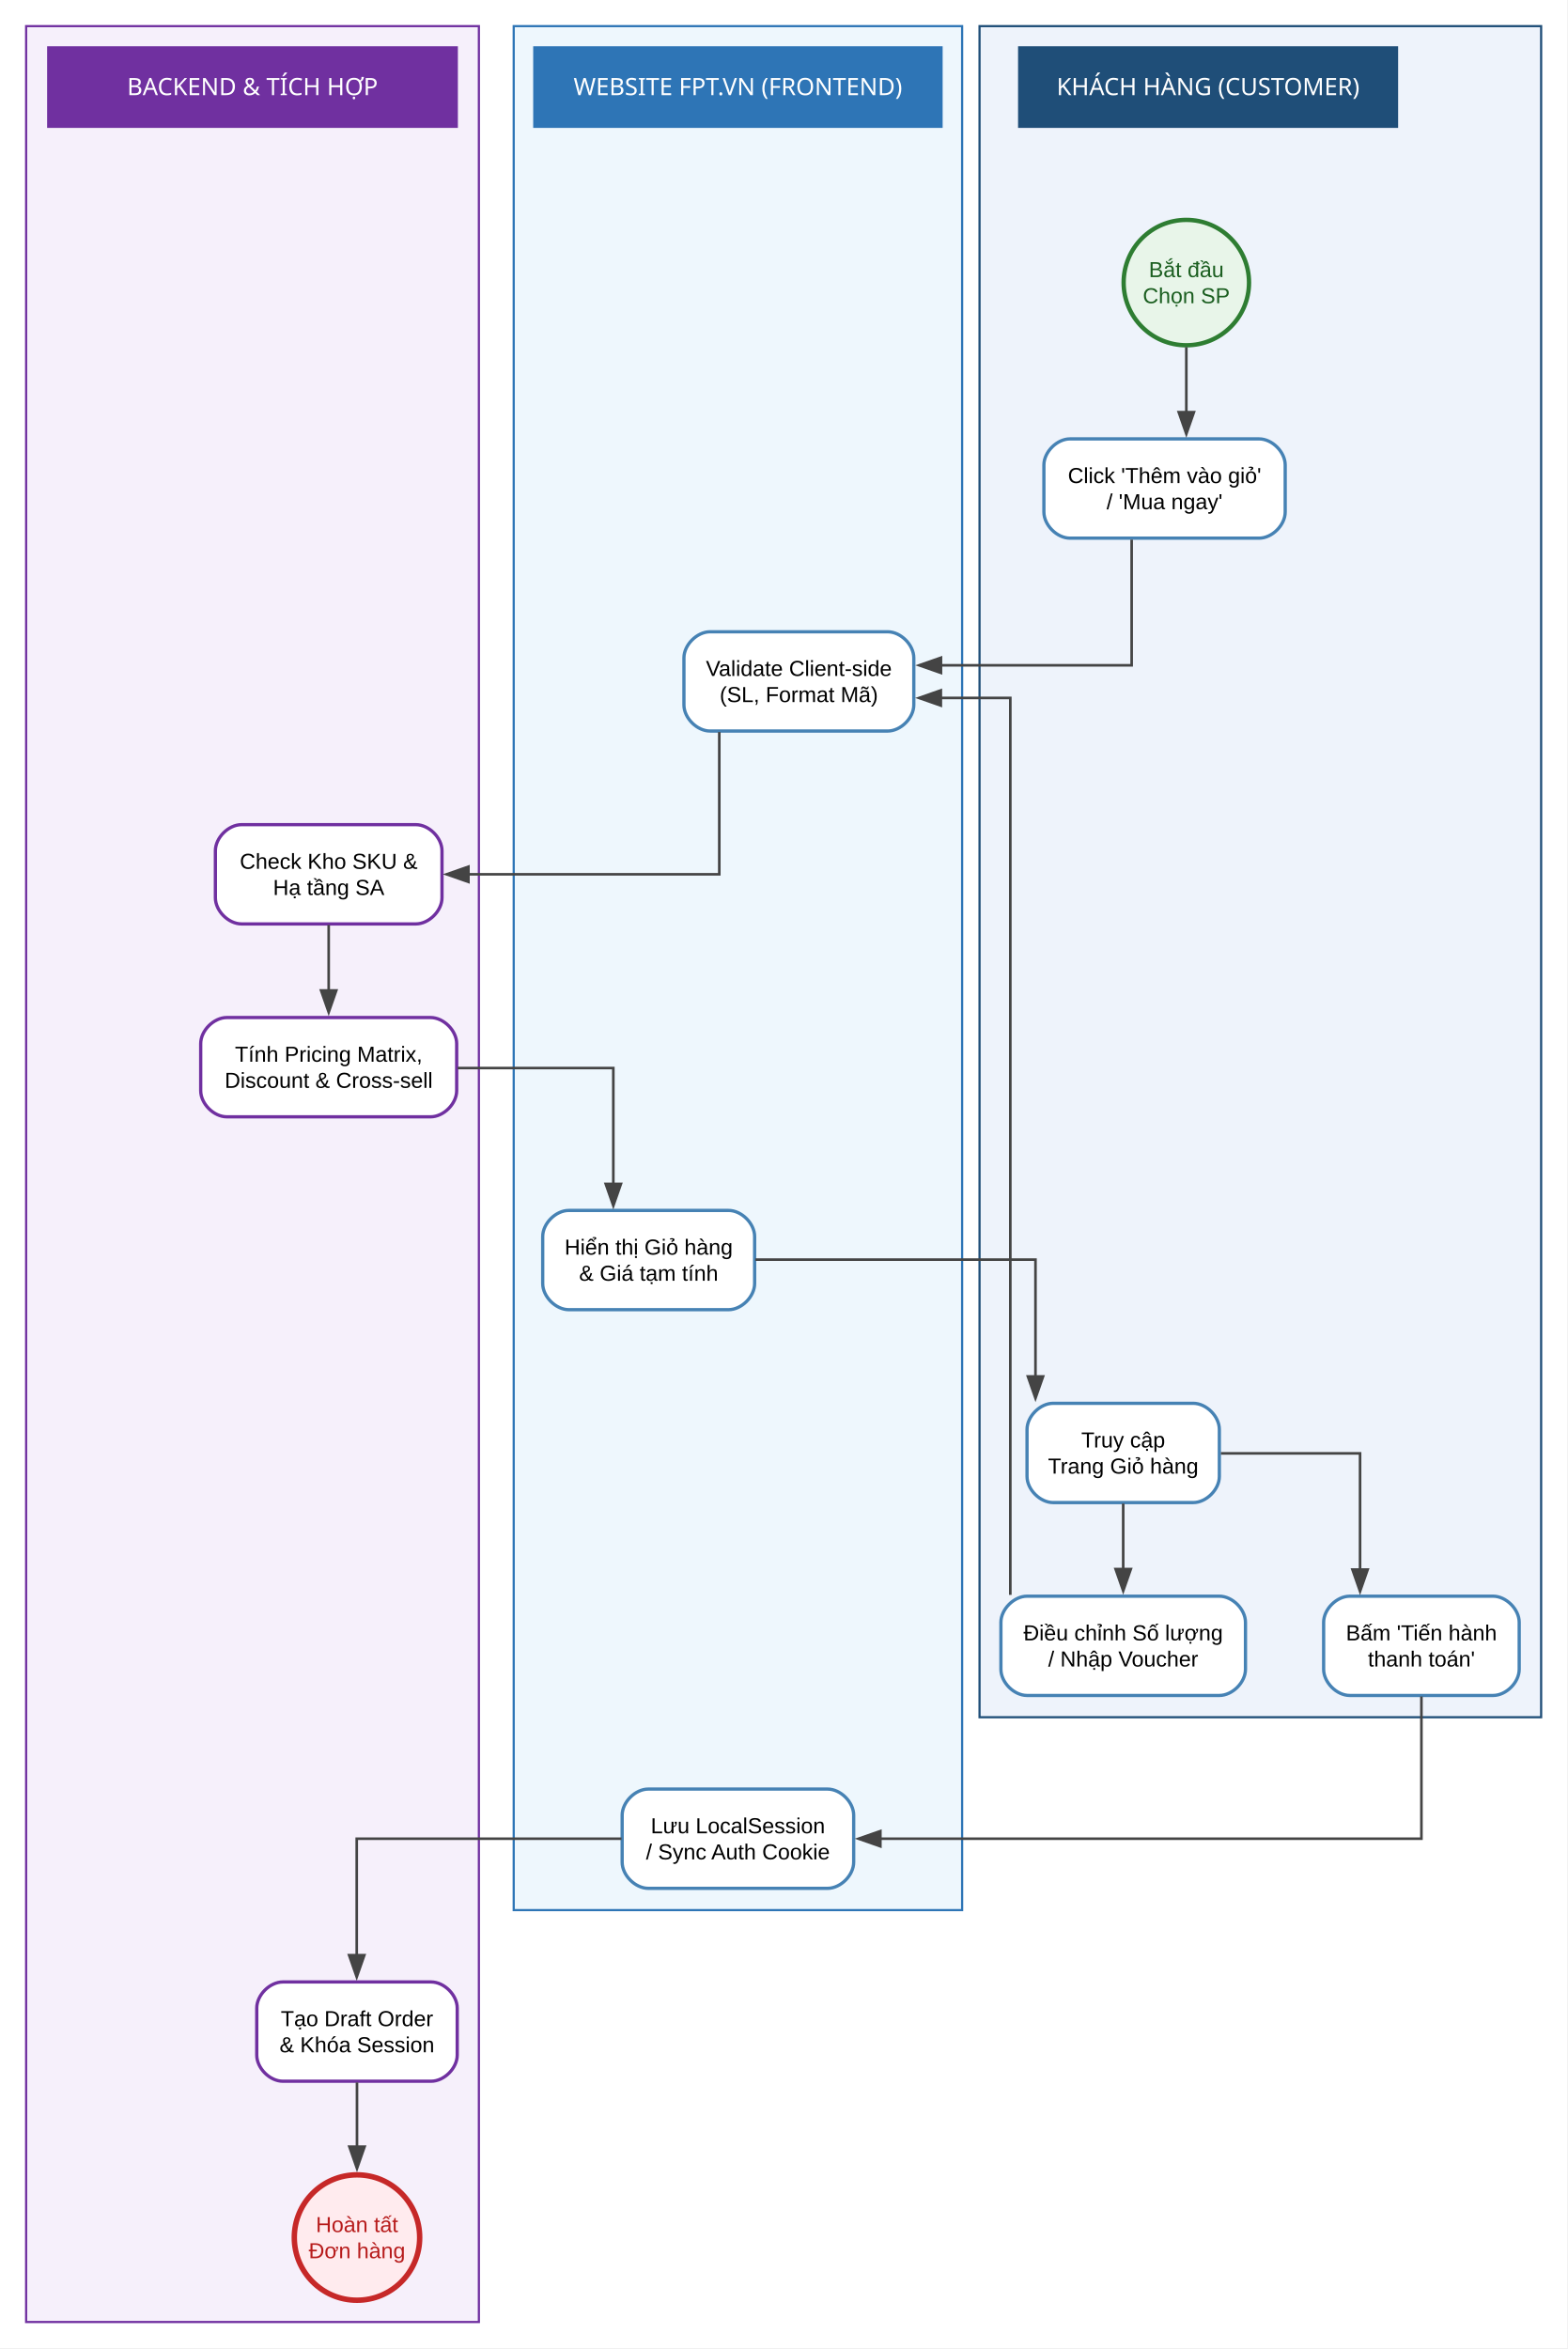
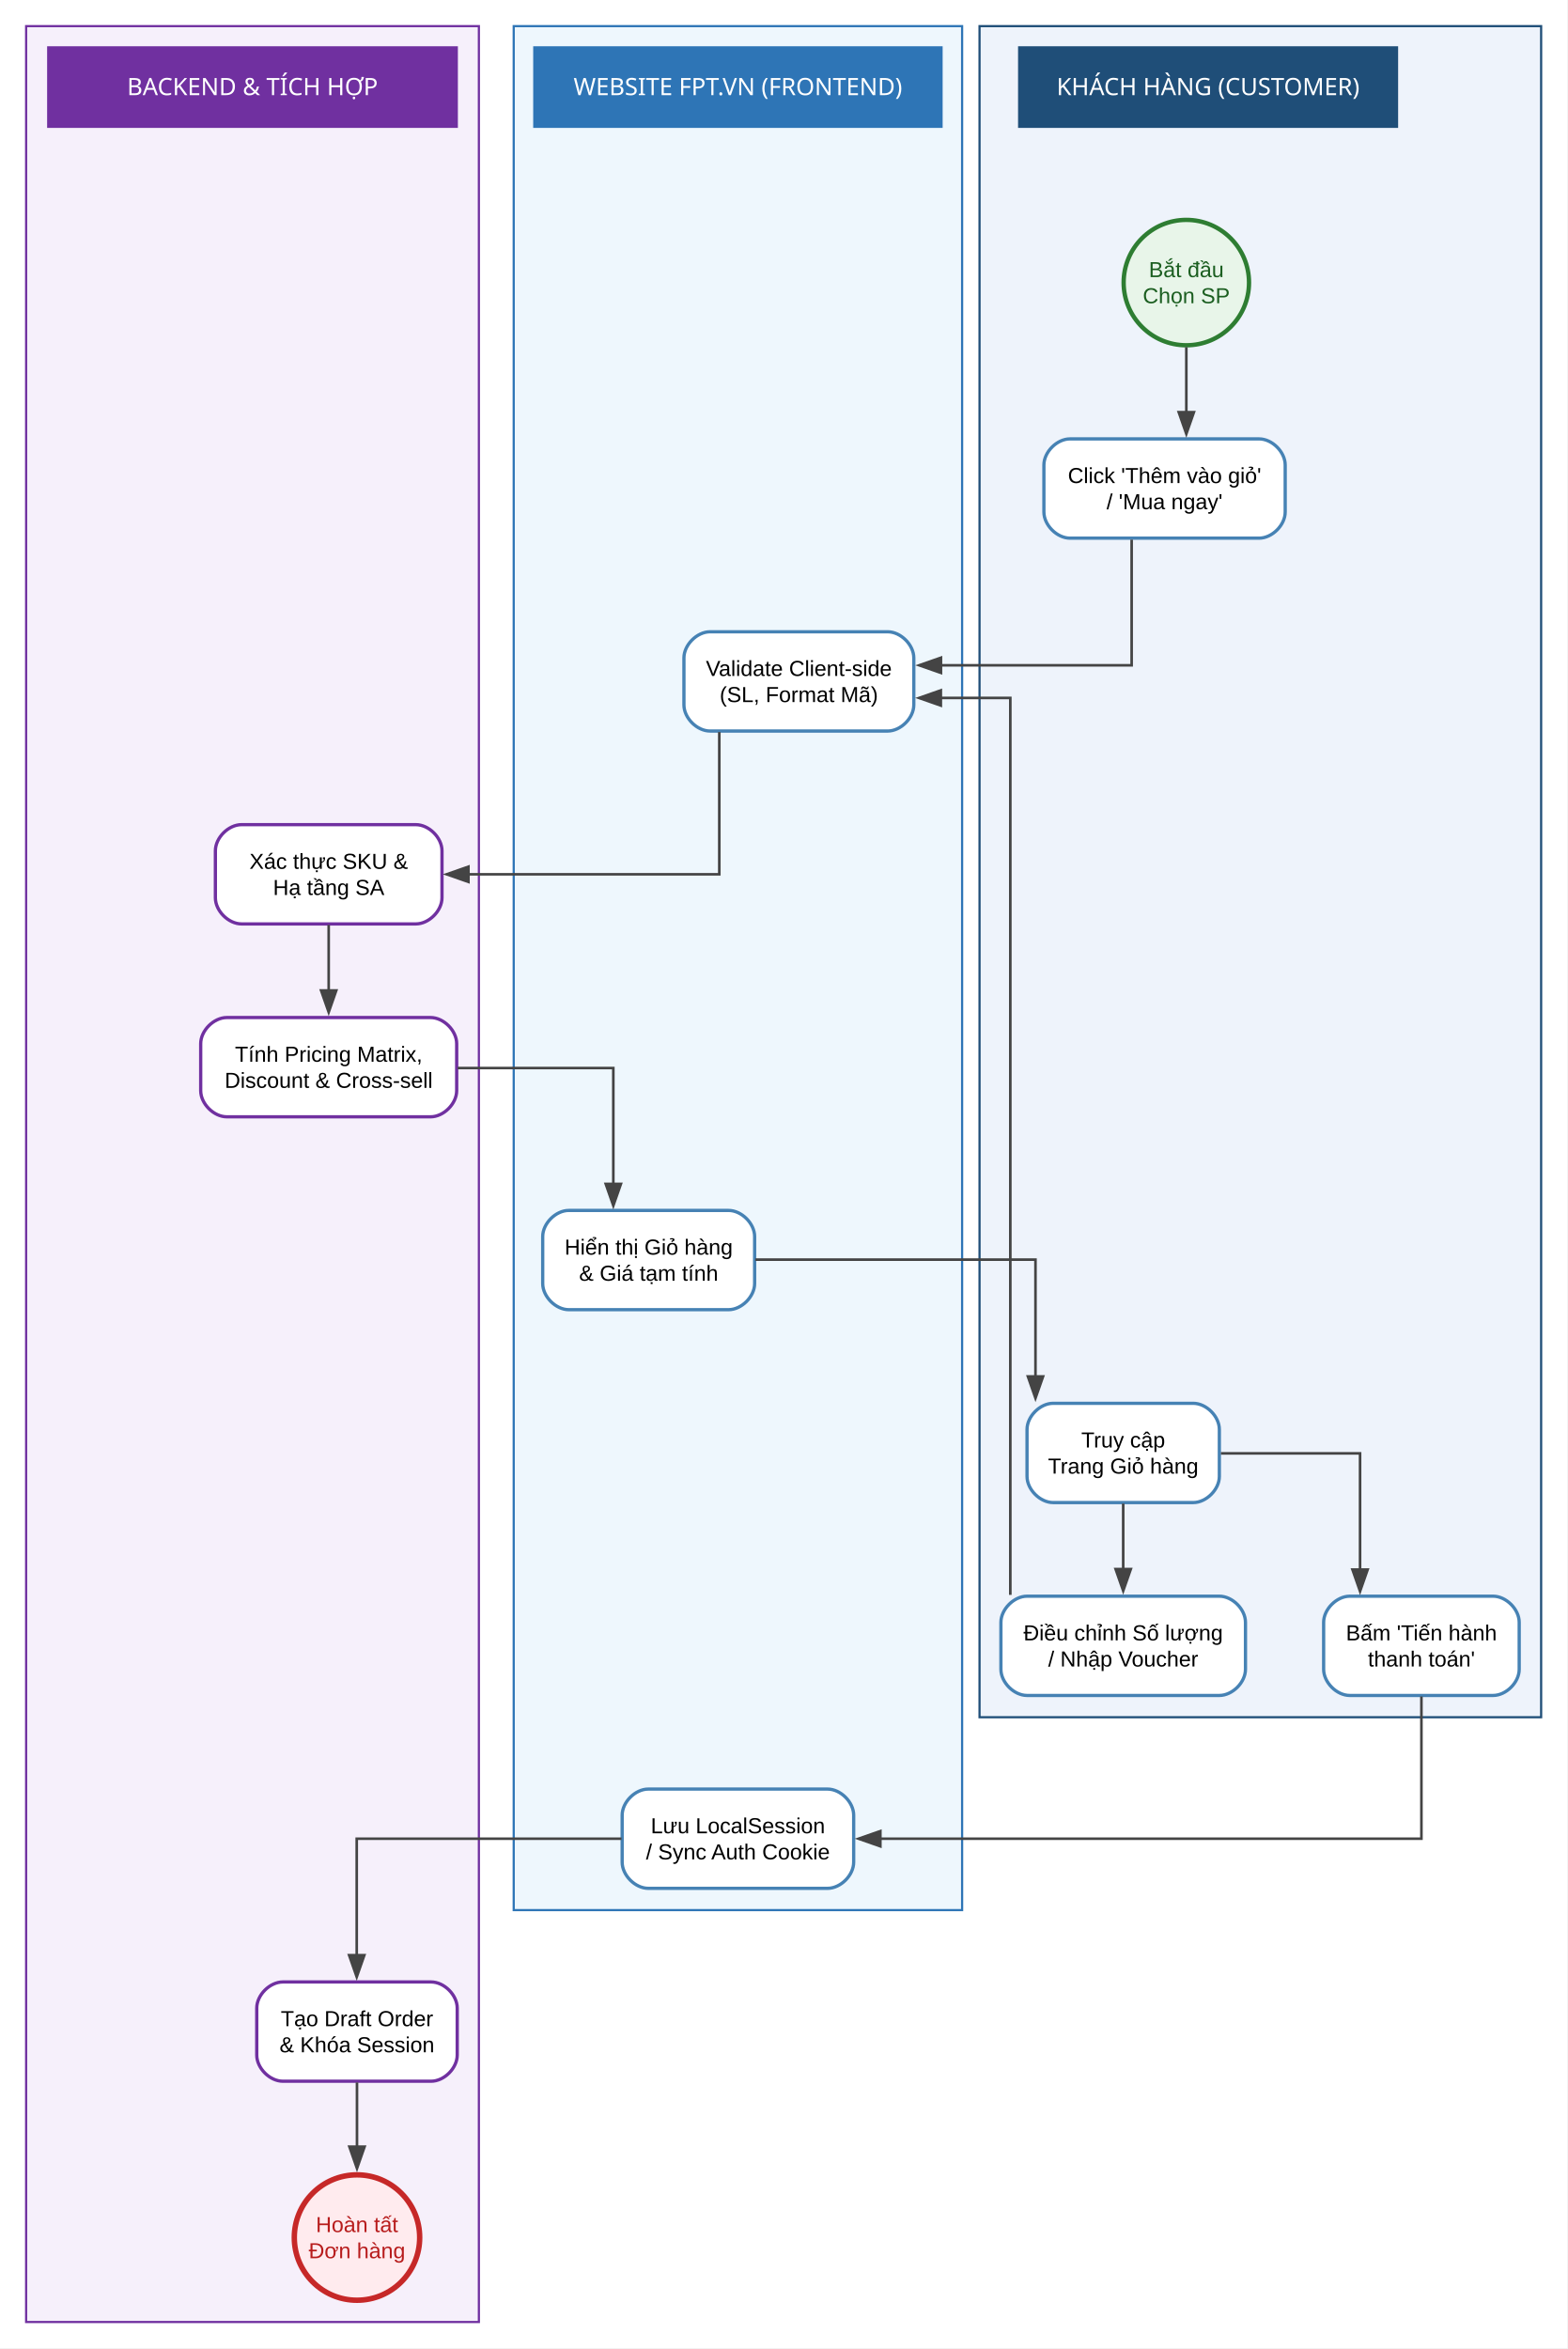
<svg xmlns="http://www.w3.org/2000/svg" width="720pt" height="1079pt" viewBox="0.00 0.00 720.00 1079.00">
  <g id="graph0" class="graph" transform="scale(1 1) rotate(0) translate(4 1074.6)">
    <polygon fill="white" stroke="none" points="-4,4 -4,-1074.6 716,-1074.6 716,4 -4,4" />
    <g id="clust1" class="cluster">
      <polygon fill="#eef3fb" stroke="#1f4e78" points="446,-285.8 446,-1062.6 704,-1062.6 704,-285.8 446,-285.8" />
    </g>
    <g id="clust2" class="cluster">
      <polygon fill="#eef7fd" stroke="#2e75b6" points="232,-197.2 232,-1062.6 438,-1062.6 438,-197.2 232,-197.2" />
    </g>
    <g id="clust3" class="cluster">
      <polygon fill="#f6f0fb" stroke="#7030a0" points="8,-8 8,-1062.6 216,-1062.6 216,-8 8,-8" />
    </g>
    <g id="node1" class="node">
      <polygon fill="#1f4e78" stroke="#1f4e78" stroke-width="1.5" points="637.55,-1052.6 464.45,-1052.6 464.45,-1016.6 637.55,-1016.6 637.55,-1052.6" />
      <text xml:space="preserve" text-anchor="middle" x="551" y="-1030.9" font-family="Arial bold" font-size="11.00" fill="white">KHÁCH HÀNG (CUSTOMER)</text>
    </g>
    <g id="node2" class="node">
      <ellipse fill="#e8f5e9" stroke="#2e7d32" stroke-width="2" cx="541" cy="-944.8" rx="28.8" ry="28.8" />
      <text xml:space="preserve" text-anchor="middle" x="541" y="-947.3" font-family="Arial" font-size="10.00" fill="#1b5e20">Bắt đầu</text>
      <text xml:space="preserve" text-anchor="middle" x="541" y="-935.3" font-family="Arial" font-size="10.00" fill="#1b5e20">Chọn SP</text>
    </g>
    <g id="node3" class="node">
      <path fill="white" stroke="#4682b4" stroke-width="1.5" d="M574.42,-873C574.42,-873 487.57,-873 487.57,-873 481.57,-873 475.57,-867 475.57,-861 475.57,-861 475.57,-839.4 475.57,-839.4 475.57,-833.4 481.57,-827.4 487.57,-827.4 487.57,-827.4 574.42,-827.4 574.42,-827.4 580.42,-827.4 586.42,-833.4 586.42,-839.4 586.42,-839.4 586.42,-861 586.42,-861 586.42,-867 580.42,-873 574.42,-873" />
      <text xml:space="preserve" text-anchor="middle" x="531" y="-852.7" font-family="Arial" font-size="10.00">Click 'Thêm vào giỏ'</text>
      <text xml:space="preserve" text-anchor="middle" x="531" y="-840.7" font-family="Arial" font-size="10.00">/ 'Mua ngay'</text>
    </g>
    <g id="edge4" class="edge">
      <path fill="none" stroke="#444444" stroke-width="1.2" d="M541,-915.13C541,-915.13 541,-885.28 541,-885.28" />
      <polygon fill="#444444" stroke="#444444" stroke-width="1.2" points="544.5,-885.28 541,-875.28 537.5,-885.28 544.5,-885.28" />
    </g>
    <g id="node8" class="node">
      <path fill="white" stroke="#4682b4" stroke-width="1.5" d="M403.8,-784.4C403.8,-784.4 322.2,-784.4 322.2,-784.4 316.2,-784.4 310.2,-778.4 310.2,-772.4 310.2,-772.4 310.2,-750.8 310.2,-750.8 310.2,-744.8 316.2,-738.8 322.2,-738.8 322.2,-738.8 403.8,-738.8 403.8,-738.8 409.8,-738.8 415.8,-744.8 415.8,-750.8 415.8,-750.8 415.8,-772.4 415.8,-772.4 415.8,-778.4 409.8,-784.4 403.8,-784.4" />
      <text xml:space="preserve" text-anchor="middle" x="363" y="-764.1" font-family="Arial" font-size="10.00">Validate Client-side</text>
      <text xml:space="preserve" text-anchor="middle" x="363" y="-752.1" font-family="Arial" font-size="10.00">(SL, Format Mã)</text>
    </g>
    <g id="edge5" class="edge">
      <path fill="none" stroke="#444444" stroke-width="1.2" d="M515.88,-826.71C515.88,-802.73 515.88,-769 515.88,-769 515.88,-769 428.28,-769 428.28,-769" />
      <polygon fill="#444444" stroke="#444444" stroke-width="1.2" points="428.28,-765.5 418.28,-769 428.28,-772.5 428.28,-765.5" />
    </g>
    <g id="node4" class="node">
      <path fill="white" stroke="#4682b4" stroke-width="1.5" d="M544.17,-430C544.17,-430 479.82,-430 479.82,-430 473.82,-430 467.82,-424 467.82,-418 467.82,-418 467.82,-396.4 467.82,-396.4 467.82,-390.4 473.82,-384.4 479.82,-384.4 479.82,-384.4 544.17,-384.4 544.17,-384.4 550.17,-384.4 556.17,-390.4 556.17,-396.4 556.17,-396.4 556.17,-418 556.17,-418 556.17,-424 550.17,-430 544.17,-430" />
      <text xml:space="preserve" text-anchor="middle" x="512" y="-409.7" font-family="Arial" font-size="10.00">Truy cập</text>
      <text xml:space="preserve" text-anchor="middle" x="512" y="-397.7" font-family="Arial" font-size="10.00">Trang Giỏ hàng</text>
    </g>
    <g id="node5" class="node">
      <path fill="white" stroke="#4682b4" stroke-width="1.5" d="M556.17,-341.4C556.17,-341.4 467.82,-341.4 467.82,-341.4 461.82,-341.4 455.82,-335.4 455.82,-329.4 455.82,-329.4 455.82,-307.8 455.82,-307.8 455.82,-301.8 461.82,-295.8 467.82,-295.8 467.82,-295.8 556.17,-295.8 556.17,-295.8 562.17,-295.8 568.17,-301.8 568.17,-307.8 568.17,-307.8 568.17,-329.4 568.17,-329.4 568.17,-335.4 562.17,-341.4 556.17,-341.4" />
      <text xml:space="preserve" text-anchor="middle" x="512" y="-321.1" font-family="Arial" font-size="10.00">Điều chỉnh Số lượng</text>
      <text xml:space="preserve" text-anchor="middle" x="512" y="-309.1" font-family="Arial" font-size="10.00">/ Nhập Voucher</text>
    </g>
    <g id="edge10" class="edge">
      <path fill="none" stroke="#444444" stroke-width="1.2" d="M512,-383.92C512,-383.92 512,-353.85 512,-353.85" />
      <polygon fill="#444444" stroke="#444444" stroke-width="1.2" points="515.5,-353.85 512,-343.85 508.5,-353.85 515.5,-353.85" />
    </g>
    <g id="node6" class="node">
      <path fill="white" stroke="#4682b4" stroke-width="1.5" d="M681.92,-341.4C681.92,-341.4 616.08,-341.4 616.08,-341.4 610.08,-341.4 604.08,-335.4 604.08,-329.4 604.08,-329.4 604.08,-307.8 604.08,-307.8 604.08,-301.8 610.08,-295.8 616.08,-295.8 616.08,-295.8 681.92,-295.8 681.92,-295.8 687.92,-295.8 693.92,-301.8 693.92,-307.8 693.92,-307.8 693.92,-329.4 693.92,-329.4 693.92,-335.4 687.92,-341.4 681.92,-341.4" />
      <text xml:space="preserve" text-anchor="middle" x="649" y="-321.1" font-family="Arial" font-size="10.00">Bấm 'Tiến hành</text>
      <text xml:space="preserve" text-anchor="middle" x="649" y="-309.1" font-family="Arial" font-size="10.00">thanh toán'</text>
    </g>
    <g id="edge12" class="edge">
      <path fill="none" stroke="#444444" stroke-width="1.2" d="M556.89,-407C586.86,-407 620.81,-407 620.81,-407 620.81,-407 620.81,-353.64 620.81,-353.64" />
      <polygon fill="#444444" stroke="#444444" stroke-width="1.2" points="624.31,-353.64 620.81,-343.64 617.31,-353.64 624.31,-353.64" />
    </g>
    <g id="edge11" class="edge">
      <path fill="none" stroke="#444444" stroke-width="1.2" d="M460.14,-342.01C460.14,-432.45 460.14,-754 460.14,-754 460.14,-754 428.22,-754 428.22,-754" />
      <polygon fill="#444444" stroke="#444444" stroke-width="1.2" points="428.22,-750.5 418.22,-754 428.22,-757.5 428.22,-750.5" />
    </g>
    <g id="node10" class="node">
      <path fill="white" stroke="#4682b4" stroke-width="1.5" d="M376.18,-252.8C376.18,-252.8 293.82,-252.8 293.82,-252.8 287.82,-252.8 281.82,-246.8 281.82,-240.8 281.82,-240.8 281.82,-219.2 281.82,-219.2 281.82,-213.2 287.82,-207.2 293.82,-207.2 293.82,-207.2 376.18,-207.2 376.18,-207.2 382.18,-207.2 388.18,-213.2 388.18,-219.2 388.18,-219.2 388.18,-240.8 388.18,-240.8 388.18,-246.8 382.18,-252.8 376.18,-252.8" />
      <text xml:space="preserve" text-anchor="middle" x="335" y="-232.5" font-family="Arial" font-size="10.00">Lưu LocalSession</text>
      <text xml:space="preserve" text-anchor="middle" x="335" y="-220.5" font-family="Arial" font-size="10.00">/ Sync Auth Cookie</text>
    </g>
    <g id="edge13" class="edge">
      <path fill="none" stroke="#444444" stroke-width="1.2" d="M649,-295.32C649,-269.07 649,-230 649,-230 649,-230 400.44,-230 400.44,-230" />
      <polygon fill="#444444" stroke="#444444" stroke-width="1.2" points="400.44,-226.5 390.44,-230 400.44,-233.5 400.44,-226.5" />
    </g>
    <g id="node7" class="node">
      <polygon fill="#2e75b6" stroke="#2e75b6" stroke-width="1.5" points="428.3,-1052.6 241.7,-1052.6 241.7,-1016.6 428.3,-1016.6 428.3,-1052.6" />
      <text xml:space="preserve" text-anchor="middle" x="335" y="-1030.9" font-family="Arial bold" font-size="11.00" fill="white">WEBSITE FPT.VN (FRONTEND)</text>
    </g>
    <g id="node12" class="node">
      <path fill="white" stroke="#7030a0" stroke-width="1.5" d="M187.05,-695.8C187.05,-695.8 106.95,-695.8 106.95,-695.8 100.95,-695.8 94.95,-689.8 94.95,-683.8 94.95,-683.8 94.95,-662.2 94.95,-662.2 94.95,-656.2 100.95,-650.2 106.95,-650.2 106.95,-650.2 187.05,-650.2 187.05,-650.2 193.05,-650.2 199.05,-656.2 199.05,-662.2 199.05,-662.2 199.05,-683.8 199.05,-683.8 199.05,-689.8 193.05,-695.8 187.05,-695.8" />
-       <text xml:space="preserve" text-anchor="middle" x="147" y="-675.5" font-family="Arial" font-size="10.00">Check Kho SKU &amp;</text>
+       <text xml:space="preserve" text-anchor="middle" x="147" y="-675.5" font-family="Arial" font-size="10.00">Xác thực SKU &amp;</text>
      <text xml:space="preserve" text-anchor="middle" x="147" y="-663.5" font-family="Arial" font-size="10.00">Hạ tầng SA</text>
    </g>
    <g id="edge6" class="edge">
      <path fill="none" stroke="#444444" stroke-width="1.2" d="M326.44,-738.32C326.44,-712.07 326.44,-673 326.44,-673 326.44,-673 211.2,-673 211.2,-673" />
      <polygon fill="#444444" stroke="#444444" stroke-width="1.2" points="211.2,-669.5 201.2,-673 211.2,-676.5 211.2,-669.5" />
    </g>
    <g id="node9" class="node">
      <path fill="white" stroke="#4682b4" stroke-width="1.5" d="M330.68,-518.6C330.68,-518.6 257.32,-518.6 257.32,-518.6 251.32,-518.6 245.32,-512.6 245.32,-506.6 245.32,-506.6 245.32,-485 245.32,-485 245.32,-479 251.32,-473 257.32,-473 257.32,-473 330.68,-473 330.68,-473 336.68,-473 342.68,-479 342.68,-485 342.68,-485 342.68,-506.6 342.68,-506.6 342.68,-512.6 336.68,-518.6 330.68,-518.6" />
      <text xml:space="preserve" text-anchor="middle" x="294" y="-498.3" font-family="Arial" font-size="10.00">Hiển thị Giỏ hàng</text>
      <text xml:space="preserve" text-anchor="middle" x="294" y="-486.3" font-family="Arial" font-size="10.00">&amp; Giá tạm tính</text>
    </g>
    <g id="edge9" class="edge">
      <path fill="none" stroke="#444444" stroke-width="1.2" d="M343.03,-496C395.63,-496 471.7,-496 471.7,-496 471.7,-496 471.7,-442.35 471.7,-442.35" />
      <polygon fill="#444444" stroke="#444444" stroke-width="1.2" points="475.2,-442.35 471.7,-432.35 468.2,-442.35 475.2,-442.35" />
    </g>
    <g id="node14" class="node">
      <path fill="white" stroke="#7030a0" stroke-width="1.5" d="M194.05,-164.2C194.05,-164.2 125.95,-164.2 125.95,-164.2 119.95,-164.2 113.95,-158.2 113.95,-152.2 113.95,-152.2 113.95,-130.6 113.95,-130.6 113.95,-124.6 119.95,-118.6 125.95,-118.6 125.95,-118.6 194.05,-118.6 194.05,-118.6 200.05,-118.6 206.05,-124.6 206.05,-130.6 206.05,-130.6 206.05,-152.2 206.05,-152.2 206.05,-158.2 200.05,-164.2 194.05,-164.2" />
      <text xml:space="preserve" text-anchor="middle" x="160" y="-143.9" font-family="Arial" font-size="10.00">Tạo Draft Order</text>
      <text xml:space="preserve" text-anchor="middle" x="160" y="-131.9" font-family="Arial" font-size="10.00">&amp; Khóa Session</text>
    </g>
    <g id="edge14" class="edge">
      <path fill="none" stroke="#444444" stroke-width="1.2" d="M281.51,-230C230,-230 159.88,-230 159.88,-230 159.88,-230 159.88,-176.49 159.88,-176.49" />
      <polygon fill="#444444" stroke="#444444" stroke-width="1.2" points="163.38,-176.49 159.88,-166.49 156.38,-176.49 163.38,-176.49" />
    </g>
    <g id="node11" class="node">
      <polygon fill="#7030a0" stroke="#7030a0" stroke-width="1.5" points="205.6,-1052.6 18.4,-1052.6 18.4,-1016.6 205.6,-1016.6 205.6,-1052.6" />
      <text xml:space="preserve" text-anchor="middle" x="112" y="-1030.9" font-family="Arial bold" font-size="11.00" fill="white">BACKEND &amp; TÍCH HỢP</text>
    </g>
    <g id="node13" class="node">
      <path fill="white" stroke="#7030a0" stroke-width="1.5" d="M193.8,-607.2C193.8,-607.2 100.2,-607.2 100.2,-607.2 94.2,-607.2 88.2,-601.2 88.2,-595.2 88.2,-595.2 88.2,-573.6 88.2,-573.6 88.2,-567.6 94.2,-561.6 100.2,-561.6 100.2,-561.6 193.8,-561.6 193.8,-561.6 199.8,-561.6 205.8,-567.6 205.8,-573.6 205.8,-573.6 205.8,-595.2 205.8,-595.2 205.8,-601.2 199.8,-607.2 193.8,-607.2" />
      <text xml:space="preserve" text-anchor="middle" x="147" y="-586.9" font-family="Arial" font-size="10.00">Tính Pricing Matrix,</text>
      <text xml:space="preserve" text-anchor="middle" x="147" y="-574.9" font-family="Arial" font-size="10.00">Discount &amp; Cross-sell</text>
    </g>
    <g id="edge7" class="edge">
      <path fill="none" stroke="#444444" stroke-width="1.2" d="M147,-649.72C147,-649.72 147,-619.65 147,-619.65" />
      <polygon fill="#444444" stroke="#444444" stroke-width="1.2" points="150.5,-619.65 147,-609.65 143.5,-619.65 150.5,-619.65" />
    </g>
    <g id="edge8" class="edge">
      <path fill="none" stroke="#444444" stroke-width="1.2" d="M206.26,-584C240.86,-584 277.76,-584 277.76,-584 277.76,-584 277.76,-530.79 277.76,-530.79" />
      <polygon fill="#444444" stroke="#444444" stroke-width="1.2" points="281.26,-530.79 277.76,-520.79 274.26,-530.79 281.26,-530.79" />
    </g>
    <g id="node15" class="node">
      <ellipse fill="#ffebee" stroke="#c62828" stroke-width="2.5" cx="160" cy="-46.8" rx="28.8" ry="28.8" />
      <text xml:space="preserve" text-anchor="middle" x="160" y="-49.3" font-family="Arial" font-size="10.00" fill="#b71c1c">Hoàn tất</text>
      <text xml:space="preserve" text-anchor="middle" x="160" y="-37.3" font-family="Arial" font-size="10.00" fill="#b71c1c">Đơn hàng</text>
    </g>
    <g id="edge15" class="edge">
      <path fill="none" stroke="#444444" stroke-width="1.2" d="M160,-118.02C160,-118.02 160,-88.53 160,-88.53" />
      <polygon fill="#444444" stroke="#444444" stroke-width="1.2" points="163.5,-88.53 160,-78.53 156.5,-88.53 163.5,-88.53" />
    </g>
  </g>
</svg>
